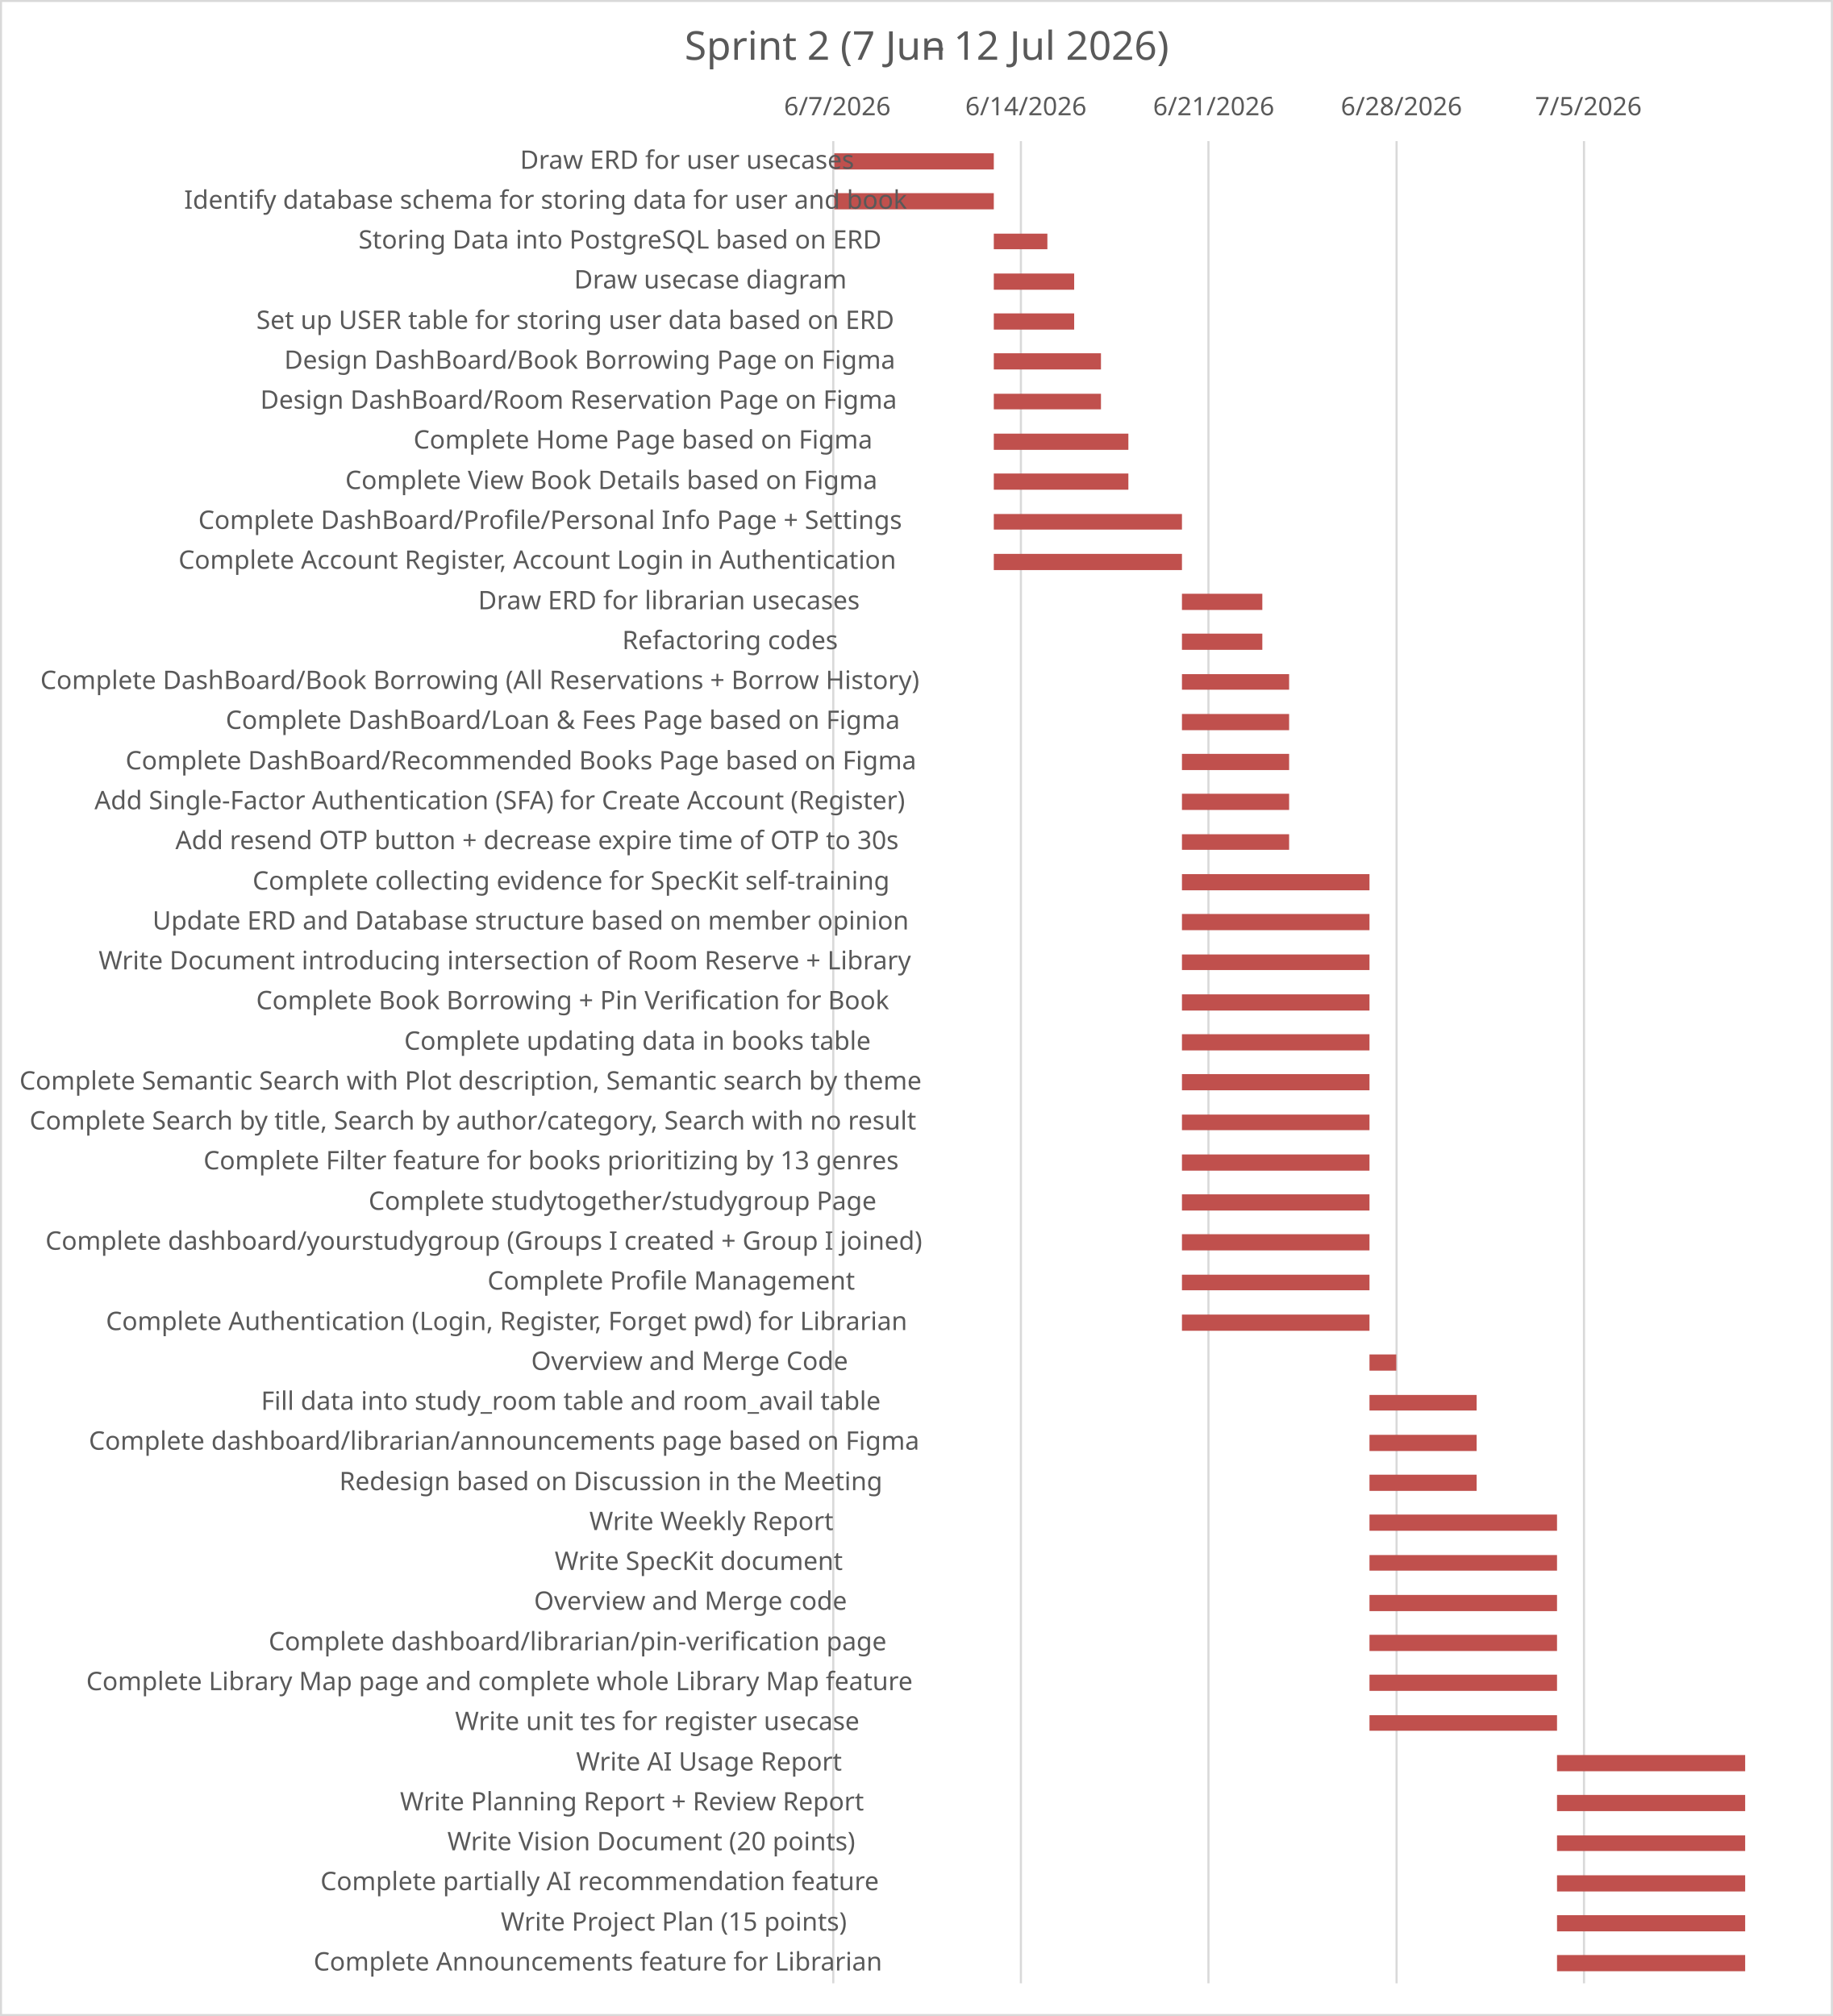
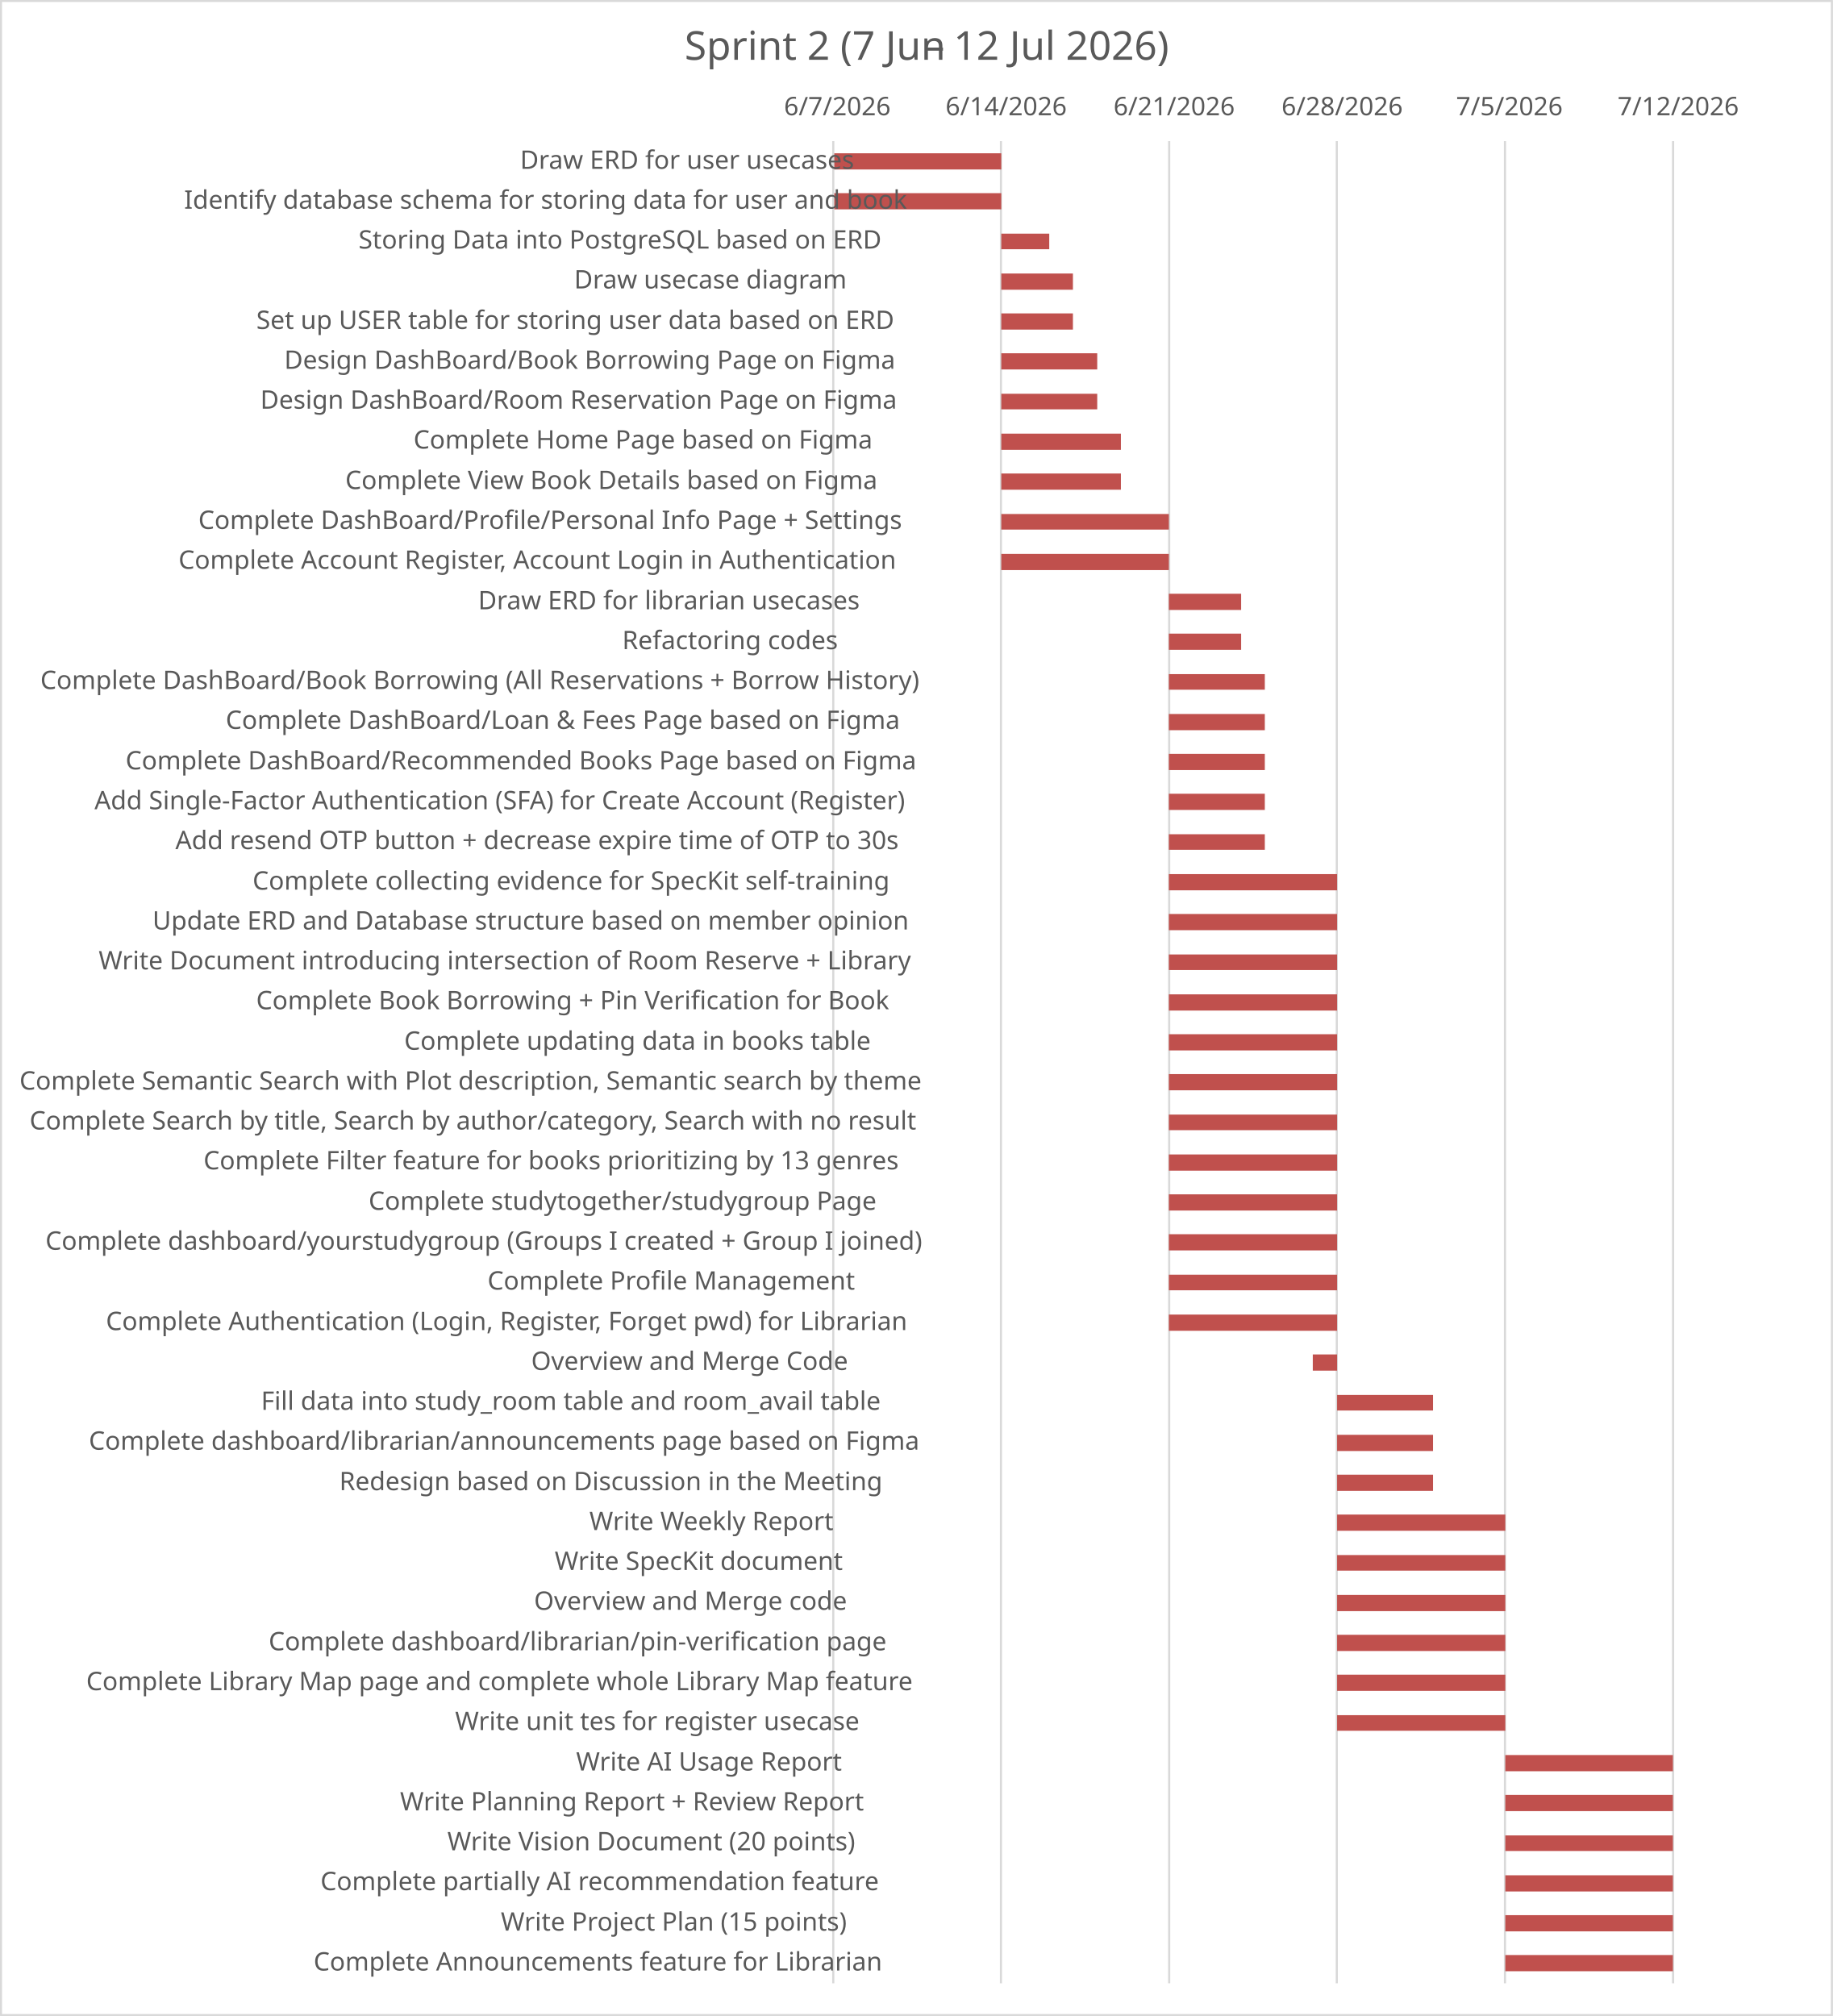
<svg xmlns="http://www.w3.org/2000/svg" width="2942" height="3236" xml:space="preserve" overflow="hidden">
  <defs>
    <clipPath id="clip0">
      <rect x="3302" y="1032" width="2942" height="3236" />
    </clipPath>
  </defs>
  <g clip-path="url(#clip0)" transform="translate(-3302 -1032)">
    <rect x="3303" y="1033" width="2939" height="3233" fill="#FFFFFF" />
    <g>
-       <path d="M4940.66 1258.5 4940.66 4215.5M5241.67 1258.5 5241.67 4215.5M5543.68 1258.5 5543.68 4215.5M5844.5 1258.5 5844.5 4215.5" stroke="#D9D9D9" stroke-width="3.438" stroke-linejoin="round" stroke-miterlimit="10" fill="none" />
+       <path d="M4908.66 1258.5 4908.66 4215.5M5178.67 1258.5 5178.67 4215.5M5447.68 1258.5 5447.68 4215.5M5717.69 1258.5 5717.69 4215.5M5987.5 1258.5 5987.5 4215.5" stroke="#D9D9D9" stroke-width="3.438" stroke-linejoin="round" stroke-miterlimit="10" fill="none" />
    </g>
    <g>
-       <path d="M4897.16 1278.04 4639 1278.04 4639 1304.04 4897.16 1304.04ZM4897.16 1342.04 4639 1342.04 4639 1368.04 4897.16 1368.04ZM4983.16 1407.05 4897.16 1407.05 4897.16 1432.05 4983.16 1432.05ZM5026.17 1471.05 4897.16 1471.05 4897.16 1497.05 5026.17 1497.05ZM5026.17 1535.05 4897.16 1535.05 4897.16 1561.05 5026.17 1561.05ZM5069.17 1599.05 4897.16 1599.05 4897.16 1625.05 5069.17 1625.05ZM5069.17 1664.05 4897.16 1664.05 4897.16 1689.06 5069.17 1689.06ZM5113.17 1728.06 4897.16 1728.06 4897.16 1754.06 5113.17 1754.06ZM5113.17 1792.06 4897.16 1792.06 4897.16 1818.06 5113.17 1818.06ZM5199.17 1857.06 4897.16 1857.06 4897.16 1882.06 5199.17 1882.06ZM5199.17 1921.06 4897.16 1921.06 4897.16 1947.06 5199.17 1947.06ZM5328.17 1985.07 5199.17 1985.07 5199.17 2011.07 5328.17 2011.07ZM5328.17 2049.07 5199.17 2049.07 5199.17 2075.07 5328.17 2075.07ZM5371.18 2114.07 5199.17 2114.07 5199.17 2139.07 5371.18 2139.07ZM5371.18 2178.07 5199.17 2178.07 5199.17 2204.07 5371.18 2204.07ZM5371.18 2242.07 5199.17 2242.07 5199.17 2268.07 5371.18 2268.07ZM5371.18 2306.08 5199.17 2306.08 5199.17 2332.08 5371.18 2332.08ZM5371.18 2371.08 5199.17 2371.08 5199.17 2396.08 5371.18 2396.08ZM5500.18 2435.08 5199.17 2435.08 5199.17 2461.08 5500.18 2461.08ZM5500.18 2499.08 5199.17 2499.08 5199.17 2525.08 5500.18 2525.08ZM5500.18 2564.08 5199.17 2564.08 5199.17 2589.08 5500.18 2589.08ZM5500.18 2628.09 5199.17 2628.09 5199.17 2654.09 5500.18 2654.09ZM5500.18 2692.09 5199.17 2692.09 5199.17 2718.09 5500.18 2718.09ZM5500.18 2756.09 5199.17 2756.09 5199.17 2782.09 5500.18 2782.09ZM5500.18 2821.09 5199.17 2821.09 5199.17 2846.09 5500.18 2846.09ZM5500.18 2885.09 5199.17 2885.09 5199.17 2911.1 5500.18 2911.1ZM5500.18 2949.1 5199.17 2949.1 5199.17 2975.1 5500.18 2975.1ZM5500.18 3013.1 5199.17 3013.1 5199.17 3039.1 5500.18 3039.1ZM5500.18 3078.1 5199.17 3078.1 5199.17 3103.1 5500.18 3103.1ZM5500.18 3142.1 5199.17 3142.1 5199.17 3168.1 5500.18 3168.1ZM5543.18 3206.1 5500.18 3206.1 5500.18 3232.11 5543.18 3232.11ZM5672.19 3271.11 5500.18 3271.11 5500.18 3296.11 5672.19 3296.11ZM5672.19 3335.11 5500.18 3335.11 5500.18 3361.11 5672.19 3361.11ZM5672.19 3399.11 5500.18 3399.11 5500.18 3425.11 5672.19 3425.11ZM5801.19 3463.11 5500.18 3463.11 5500.18 3489.11 5801.19 3489.11ZM5801.19 3528.12 5500.18 3528.12 5500.18 3553.12 5801.19 3553.12ZM5801.19 3592.12 5500.18 3592.12 5500.18 3618.12 5801.19 3618.12ZM5801.19 3656.12 5500.18 3656.12 5500.18 3682.12 5801.19 3682.12ZM5801.19 3720.12 5500.18 3720.12 5500.18 3746.12 5801.19 3746.12ZM5801.19 3785.12 5500.18 3785.12 5500.18 3810.12 5801.19 3810.12ZM6103.2 3849.13 5801.19 3849.13 5801.19 3875.13 6103.2 3875.13ZM6103.2 3913.13 5801.19 3913.13 5801.19 3939.13 6103.2 3939.13ZM6103.2 3978.13 5801.19 3978.13 5801.19 4003.13 6103.2 4003.13ZM6103.2 4042.13 5801.19 4042.13 5801.19 4068.13 6103.2 4068.13ZM6103.2 4106.13 5801.19 4106.13 5801.19 4132.14 6103.2 4132.14ZM6103.2 4170.14 5801.19 4170.14 5801.19 4196.14 6103.2 4196.14Z" fill="#C0504D" />
+       <path d="M4909.16 1278.04 4639 1278.04 4639 1304.04 4909.16 1304.04ZM4909.16 1342.04 4639 1342.04 4639 1368.04 4909.16 1368.04ZM4986.16 1407.05 4909.16 1407.05 4909.16 1432.05 4986.16 1432.05ZM5024.17 1471.05 4909.16 1471.05 4909.16 1497.05 5024.17 1497.05ZM5024.17 1535.05 4909.16 1535.05 4909.16 1561.05 5024.17 1561.05ZM5063.17 1599.05 4909.16 1599.05 4909.16 1625.05 5063.17 1625.05ZM5063.17 1664.05 4909.16 1664.05 4909.16 1689.06 5063.17 1689.06ZM5101.17 1728.06 4909.16 1728.06 4909.16 1754.06 5101.17 1754.06ZM5101.17 1792.06 4909.16 1792.06 4909.16 1818.06 5101.17 1818.06ZM5178.17 1857.06 4909.16 1857.06 4909.16 1882.06 5178.17 1882.06ZM5178.17 1921.06 4909.16 1921.06 4909.16 1947.06 5178.17 1947.06ZM5294.17 1985.07 5178.17 1985.07 5178.17 2011.07 5294.17 2011.07ZM5294.17 2049.07 5178.17 2049.07 5178.17 2075.07 5294.17 2075.07ZM5332.17 2114.07 5178.17 2114.07 5178.17 2139.07 5332.17 2139.07ZM5332.17 2178.07 5178.17 2178.07 5178.17 2204.07 5332.17 2204.07ZM5332.17 2242.07 5178.17 2242.07 5178.17 2268.07 5332.17 2268.07ZM5332.17 2306.08 5178.17 2306.08 5178.17 2332.08 5332.17 2332.08ZM5332.17 2371.08 5178.17 2371.08 5178.17 2396.08 5332.17 2396.08ZM5448.18 2435.08 5178.17 2435.08 5178.17 2461.08 5448.18 2461.08ZM5448.18 2499.08 5178.17 2499.08 5178.17 2525.08 5448.18 2525.08ZM5448.18 2564.08 5178.17 2564.08 5178.17 2589.08 5448.18 2589.08ZM5448.18 2628.09 5178.17 2628.09 5178.17 2654.09 5448.18 2654.09ZM5448.18 2692.09 5178.17 2692.09 5178.17 2718.09 5448.18 2718.09ZM5448.18 2756.09 5178.17 2756.09 5178.17 2782.09 5448.18 2782.09ZM5448.18 2821.09 5178.17 2821.09 5178.17 2846.09 5448.18 2846.09ZM5448.18 2885.09 5178.17 2885.09 5178.17 2911.1 5448.18 2911.1ZM5448.18 2949.1 5178.17 2949.1 5178.17 2975.1 5448.18 2975.1ZM5448.18 3013.1 5178.17 3013.1 5178.17 3039.1 5448.18 3039.1ZM5448.18 3078.1 5178.17 3078.1 5178.17 3103.1 5448.18 3103.1ZM5448.18 3142.1 5178.17 3142.1 5178.17 3168.1 5448.18 3168.1ZM5448.18 3206.1 5409.18 3206.1 5409.18 3232.11 5448.18 3232.11ZM5602.18 3271.11 5448.18 3271.11 5448.18 3296.11 5602.18 3296.11ZM5602.18 3335.11 5448.18 3335.11 5448.18 3361.11 5602.18 3361.11ZM5602.18 3399.11 5448.18 3399.11 5448.18 3425.11 5602.18 3425.11ZM5718.19 3463.11 5448.18 3463.11 5448.18 3489.11 5718.19 3489.11ZM5718.19 3528.12 5448.18 3528.12 5448.18 3553.12 5718.19 3553.12ZM5718.19 3592.12 5448.18 3592.12 5448.18 3618.12 5718.19 3618.12ZM5718.19 3656.12 5448.18 3656.12 5448.18 3682.12 5718.19 3682.12ZM5718.19 3720.12 5448.18 3720.12 5448.18 3746.12 5718.19 3746.12ZM5718.19 3785.12 5448.18 3785.12 5448.18 3810.12 5718.19 3810.12ZM5987.2 3849.13 5718.19 3849.13 5718.19 3875.13 5987.2 3875.13ZM5987.2 3913.13 5718.19 3913.13 5718.19 3939.13 5987.2 3939.13ZM5987.2 3978.13 5718.19 3978.13 5718.19 4003.13 5987.2 4003.13ZM5987.2 4042.13 5718.19 4042.13 5718.19 4068.13 5987.2 4068.13ZM5987.2 4106.13 5718.19 4106.13 5718.19 4132.14 5987.2 4132.14ZM5987.2 4170.14 5718.19 4170.14 5718.19 4196.14 5987.2 4196.14Z" fill="#C0504D" />
    </g>
    <g>
      <path d="M4639.5 1258.5 4639.5 4215.5" stroke="#D9D9D9" stroke-width="3.438" stroke-linejoin="round" stroke-miterlimit="10" fill="none" fill-rule="evenodd" />
    </g>
    <g>
      <text fill="#595959" font-family="Calibri,Calibri_MSFontService,sans-serif" font-weight="400" font-size="41" transform="matrix(1 0 0 1 4560.42 1217)">6/7/2026</text>
    </g>
    <g>
-       <text fill="#595959" font-family="Calibri,Calibri_MSFontService,sans-serif" font-weight="400" font-size="41" transform="matrix(1 0 0 1 4851.37 1217)">6/14/2026</text>
+       <text fill="#595959" font-family="Calibri,Calibri_MSFontService,sans-serif" font-weight="400" font-size="41" transform="matrix(1 0 0 1 4819.65 1217)">6/14/2026</text>
    </g>
    <g>
-       <text fill="#595959" font-family="Calibri,Calibri_MSFontService,sans-serif" font-weight="400" font-size="41" transform="matrix(1 0 0 1 5152.78 1217)">6/21/2026</text>
+       <text fill="#595959" font-family="Calibri,Calibri_MSFontService,sans-serif" font-weight="400" font-size="41" transform="matrix(1 0 0 1 5089.32 1217)">6/21/2026</text>
    </g>
    <g>
-       <text fill="#595959" font-family="Calibri,Calibri_MSFontService,sans-serif" font-weight="400" font-size="41" transform="matrix(1 0 0 1 5454.18 1217)">6/28/2026</text>
+       <text fill="#595959" font-family="Calibri,Calibri_MSFontService,sans-serif" font-weight="400" font-size="41" transform="matrix(1 0 0 1 5359 1217)">6/28/2026</text>
    </g>
    <g>
-       <text fill="#595959" font-family="Calibri,Calibri_MSFontService,sans-serif" font-weight="400" font-size="41" transform="matrix(1 0 0 1 5766.03 1217)">7/5/2026</text>
+       <text fill="#595959" font-family="Calibri,Calibri_MSFontService,sans-serif" font-weight="400" font-size="41" transform="matrix(1 0 0 1 5639.13 1217)">7/5/2026</text>
+     </g>
+     <g>
+       <text fill="#595959" font-family="Calibri,Calibri_MSFontService,sans-serif" font-weight="400" font-size="41" transform="matrix(1 0 0 1 5898.35 1217)">7/12/2026</text>
    </g>
    <g>
      <text fill="#595959" font-family="Calibri,Calibri_MSFontService,sans-serif" font-weight="400" font-size="41" transform="matrix(1 0 0 1 4136.76 1303)">Draw ERD for user usecases</text>
    </g>
    <g>
      <text fill="#595959" font-family="Calibri,Calibri_MSFontService,sans-serif" font-weight="400" font-size="41" transform="matrix(1 0 0 1 3597.53 1367)">Identify database schema for storing data for user and book</text>
    </g>
    <g>
      <text fill="#595959" font-family="Calibri,Calibri_MSFontService,sans-serif" font-weight="400" font-size="41" transform="matrix(1 0 0 1 3877.43 1431)">Storing Data into PostgreSQL based on ERD</text>
    </g>
    <g>
      <text fill="#595959" font-family="Calibri,Calibri_MSFontService,sans-serif" font-weight="400" font-size="41" transform="matrix(1 0 0 1 4223.5 1495)">Draw usecase diagram</text>
    </g>
    <g>
      <text fill="#595959" font-family="Calibri,Calibri_MSFontService,sans-serif" font-weight="400" font-size="41" transform="matrix(1 0 0 1 3713.42 1560)">Set up USER table for storing user data based on ERD</text>
    </g>
    <g>
      <text fill="#595959" font-family="Calibri,Calibri_MSFontService,sans-serif" font-weight="400" font-size="41" transform="matrix(1 0 0 1 3758.27 1624)">Design DashBoard/Book Borrowing Page on Figma</text>
    </g>
    <g>
      <text fill="#595959" font-family="Calibri,Calibri_MSFontService,sans-serif" font-weight="400" font-size="41" transform="matrix(1 0 0 1 3719.79 1688)">Design DashBoard/Room Reservation Page on Figma</text>
    </g>
    <g>
      <text fill="#595959" font-family="Calibri,Calibri_MSFontService,sans-serif" font-weight="400" font-size="41" transform="matrix(1 0 0 1 3965.73 1752)">Complete Home Page based on Figma</text>
    </g>
    <g>
      <text fill="#595959" font-family="Calibri,Calibri_MSFontService,sans-serif" font-weight="400" font-size="41" transform="matrix(1 0 0 1 3856.24 1817)">Complete View Book Details based on Figma</text>
    </g>
    <g>
      <text fill="#595959" font-family="Calibri,Calibri_MSFontService,sans-serif" font-weight="400" font-size="41" transform="matrix(1 0 0 1 3620.33 1881)">Complete DashBoard/Profile/Personal Info Page + Settings</text>
    </g>
    <g>
      <text fill="#595959" font-family="Calibri,Calibri_MSFontService,sans-serif" font-weight="400" font-size="41" transform="matrix(1 0 0 1 3588.5 1945)">Complete Account Register, Account Login in Authentication</text>
    </g>
    <g>
      <text fill="#595959" font-family="Calibri,Calibri_MSFontService,sans-serif" font-weight="400" font-size="41" transform="matrix(1 0 0 1 4069.45 2010)">Draw ERD for librarian usecases</text>
    </g>
    <g>
      <text fill="#595959" font-family="Calibri,Calibri_MSFontService,sans-serif" font-weight="400" font-size="41" transform="matrix(1 0 0 1 4300.71 2074)">Refactoring codes</text>
    </g>
    <g>
      <text fill="#595959" font-family="Calibri,Calibri_MSFontService,sans-serif" font-weight="400" font-size="41" transform="matrix(1 0 0 1 3366.73 2138)">Complete DashBoard/Book Borrowing (All Reservations + Borrow History)</text>
    </g>
    <g>
      <text fill="#595959" font-family="Calibri,Calibri_MSFontService,sans-serif" font-weight="400" font-size="41" transform="matrix(1 0 0 1 3664.31 2202)">Complete DashBoard/Loan &amp; Fees Page based on Figma</text>
    </g>
    <g>
      <text fill="#595959" font-family="Calibri,Calibri_MSFontService,sans-serif" font-weight="400" font-size="41" transform="matrix(1 0 0 1 3503.53 2267)">Complete DashBoard/Recommended Books Page based on Figma</text>
    </g>
    <g>
      <text fill="#595959" font-family="Calibri,Calibri_MSFontService,sans-serif" font-weight="400" font-size="41" transform="matrix(1 0 0 1 3453.61 2331)">Add Single-Factor Authentication (SFA) for Create Account (Register)</text>
    </g>
    <g>
      <text fill="#595959" font-family="Calibri,Calibri_MSFontService,sans-serif" font-weight="400" font-size="41" transform="matrix(1 0 0 1 3583.5 2395)">Add resend OTP button + decrease expire time of OTP to 30s</text>
    </g>
    <g>
      <text fill="#595959" font-family="Calibri,Calibri_MSFontService,sans-serif" font-weight="400" font-size="41" transform="matrix(1 0 0 1 3707.41 2460)">Complete collecting evidence for SpecKit self-training</text>
    </g>
    <g>
      <text fill="#595959" font-family="Calibri,Calibri_MSFontService,sans-serif" font-weight="400" font-size="41" transform="matrix(1 0 0 1 3546.81 2524)">Update ERD and Database structure based on member opinion</text>
    </g>
    <g>
      <text fill="#595959" font-family="Calibri,Calibri_MSFontService,sans-serif" font-weight="400" font-size="41" transform="matrix(1 0 0 1 3460.32 2588)">Write Document introducing intersection of Room Reserve + Library</text>
    </g>
    <g>
      <text fill="#595959" font-family="Calibri,Calibri_MSFontService,sans-serif" font-weight="400" font-size="41" transform="matrix(1 0 0 1 3713.19 2652)">Complete Book Borrowing + Pin Verification for Book</text>
    </g>
    <g>
      <text fill="#595959" font-family="Calibri,Calibri_MSFontService,sans-serif" font-weight="400" font-size="41" transform="matrix(1 0 0 1 3950.79 2717)">Complete updating data in books table</text>
    </g>
    <g>
      <text fill="#595959" font-family="Calibri,Calibri_MSFontService,sans-serif" font-weight="400" font-size="41" transform="matrix(1 0 0 1 3333.23 2781)">Complete Semantic Search with Plot description, Semantic search by theme</text>
    </g>
    <g>
      <text fill="#595959" font-family="Calibri,Calibri_MSFontService,sans-serif" font-weight="400" font-size="41" transform="matrix(1 0 0 1 3349.45 2845)">Complete Search by title, Search by author/category, Search with no result</text>
    </g>
    <g>
      <text fill="#595959" font-family="Calibri,Calibri_MSFontService,sans-serif" font-weight="400" font-size="41" transform="matrix(1 0 0 1 3628.63 2909)">Complete Filter feature for books prioritizing by 13 genres</text>
    </g>
    <g>
      <text fill="#595959" font-family="Calibri,Calibri_MSFontService,sans-serif" font-weight="400" font-size="41" transform="matrix(1 0 0 1 3893.64 2974)">Complete studytogether/studygroup Page</text>
    </g>
    <g>
      <text fill="#595959" font-family="Calibri,Calibri_MSFontService,sans-serif" font-weight="400" font-size="41" transform="matrix(1 0 0 1 3374.92 3038)">Complete dashboard/yourstudygroup (Groups I created + Group I joined)</text>
    </g>
    <g>
      <text fill="#595959" font-family="Calibri,Calibri_MSFontService,sans-serif" font-weight="400" font-size="41" transform="matrix(1 0 0 1 4084.51 3102)">Complete Profile Management</text>
    </g>
    <g>
      <text fill="#595959" font-family="Calibri,Calibri_MSFontService,sans-serif" font-weight="400" font-size="41" transform="matrix(1 0 0 1 3472.01 3167)">Complete Authentication (Login, Register, Forget pwd) for Librarian</text>
    </g>
    <g>
      <text fill="#595959" font-family="Calibri,Calibri_MSFontService,sans-serif" font-weight="400" font-size="41" transform="matrix(1 0 0 1 4154.59 3231)">Overview and Merge Code</text>
    </g>
    <g>
      <text fill="#595959" font-family="Calibri,Calibri_MSFontService,sans-serif" font-weight="400" font-size="41" transform="matrix(1 0 0 1 3721 3295)">Fill data into study_room table and room_avail table</text>
    </g>
    <g>
      <text fill="#595959" font-family="Calibri,Calibri_MSFontService,sans-serif" font-weight="400" font-size="41" transform="matrix(1 0 0 1 3444.58 3359)">Complete dashboard/librarian/announcements page based on Figma</text>
    </g>
    <g>
      <text fill="#595959" font-family="Calibri,Calibri_MSFontService,sans-serif" font-weight="400" font-size="41" transform="matrix(1 0 0 1 3846.66 3424)">Redesign based on Discussion in the Meeting</text>
    </g>
    <g>
      <text fill="#595959" font-family="Calibri,Calibri_MSFontService,sans-serif" font-weight="400" font-size="41" transform="matrix(1 0 0 1 4248.02 3488)">Write Weekly Report</text>
    </g>
    <g>
      <text fill="#595959" font-family="Calibri,Calibri_MSFontService,sans-serif" font-weight="400" font-size="41" transform="matrix(1 0 0 1 4192.38 3552)">Write SpecKit document</text>
    </g>
    <g>
      <text fill="#595959" font-family="Calibri,Calibri_MSFontService,sans-serif" font-weight="400" font-size="41" transform="matrix(1 0 0 1 4159.15 3616)">Overview and Merge code</text>
    </g>
    <g>
      <text fill="#595959" font-family="Calibri,Calibri_MSFontService,sans-serif" font-weight="400" font-size="41" transform="matrix(1 0 0 1 3733.2 3681)">Complete dashboard/librarian/pin-verification page</text>
    </g>
    <g>
      <text fill="#595959" font-family="Calibri,Calibri_MSFontService,sans-serif" font-weight="400" font-size="41" transform="matrix(1 0 0 1 3440.41 3745)">Complete Library Map page and complete whole Library Map feature</text>
    </g>
    <g>
      <text fill="#595959" font-family="Calibri,Calibri_MSFontService,sans-serif" font-weight="400" font-size="41" transform="matrix(1 0 0 1 4032.51 3809)">Write unit tes for register usecase</text>
    </g>
    <g>
      <text fill="#595959" font-family="Calibri,Calibri_MSFontService,sans-serif" font-weight="400" font-size="41" transform="matrix(1 0 0 1 4226.75 3874)">Write AI Usage Report</text>
    </g>
    <g>
      <text fill="#595959" font-family="Calibri,Calibri_MSFontService,sans-serif" font-weight="400" font-size="41" transform="matrix(1 0 0 1 3944.1 3938)">Write Planning Report + Review Report</text>
    </g>
    <g>
      <text fill="#595959" font-family="Calibri,Calibri_MSFontService,sans-serif" font-weight="400" font-size="41" transform="matrix(1 0 0 1 4020.11 4002)">Write Vision Document (20 points)</text>
    </g>
    <g>
      <text fill="#595959" font-family="Calibri,Calibri_MSFontService,sans-serif" font-weight="400" font-size="41" transform="matrix(1 0 0 1 3816.32 4066)">Complete partially AI recommendation feature</text>
    </g>
    <g>
      <text fill="#595959" font-family="Calibri,Calibri_MSFontService,sans-serif" font-weight="400" font-size="41" transform="matrix(1 0 0 1 4105.89 4131)">Write Project Plan (15 points)</text>
    </g>
    <g>
      <text fill="#595959" font-family="Calibri,Calibri_MSFontService,sans-serif" font-weight="400" font-size="41" transform="matrix(1 0 0 1 3805.36 4195)">Complete Announcements feature for Librarian</text>
    </g>
    <g>
      <text fill="#595959" font-family="Calibri,Calibri_MSFontService,sans-serif" font-weight="400" font-size="64" transform="matrix(1 0 0 1 4400.82 1128)">Sprint 2 (7 Jun </text>
    </g>
    <g>
      <text fill="#595959" font-family="Calibri,Calibri_MSFontService,sans-serif" font-weight="400" font-size="64" transform="matrix(1 0 0 1 4786.15 1128)">–</text>
    </g>
    <g>
      <text fill="#595959" font-family="Calibri,Calibri_MSFontService,sans-serif" font-weight="400" font-size="64" transform="matrix(1 0 0 1 4832.62 1128)">12 Jul 2026)</text>
    </g>
    <rect x="3303.5" y="1033.5" width="2939" height="3233" stroke="#D9D9D9" stroke-width="3.438" stroke-linejoin="round" stroke-miterlimit="10" fill="none" />
  </g>
</svg>
